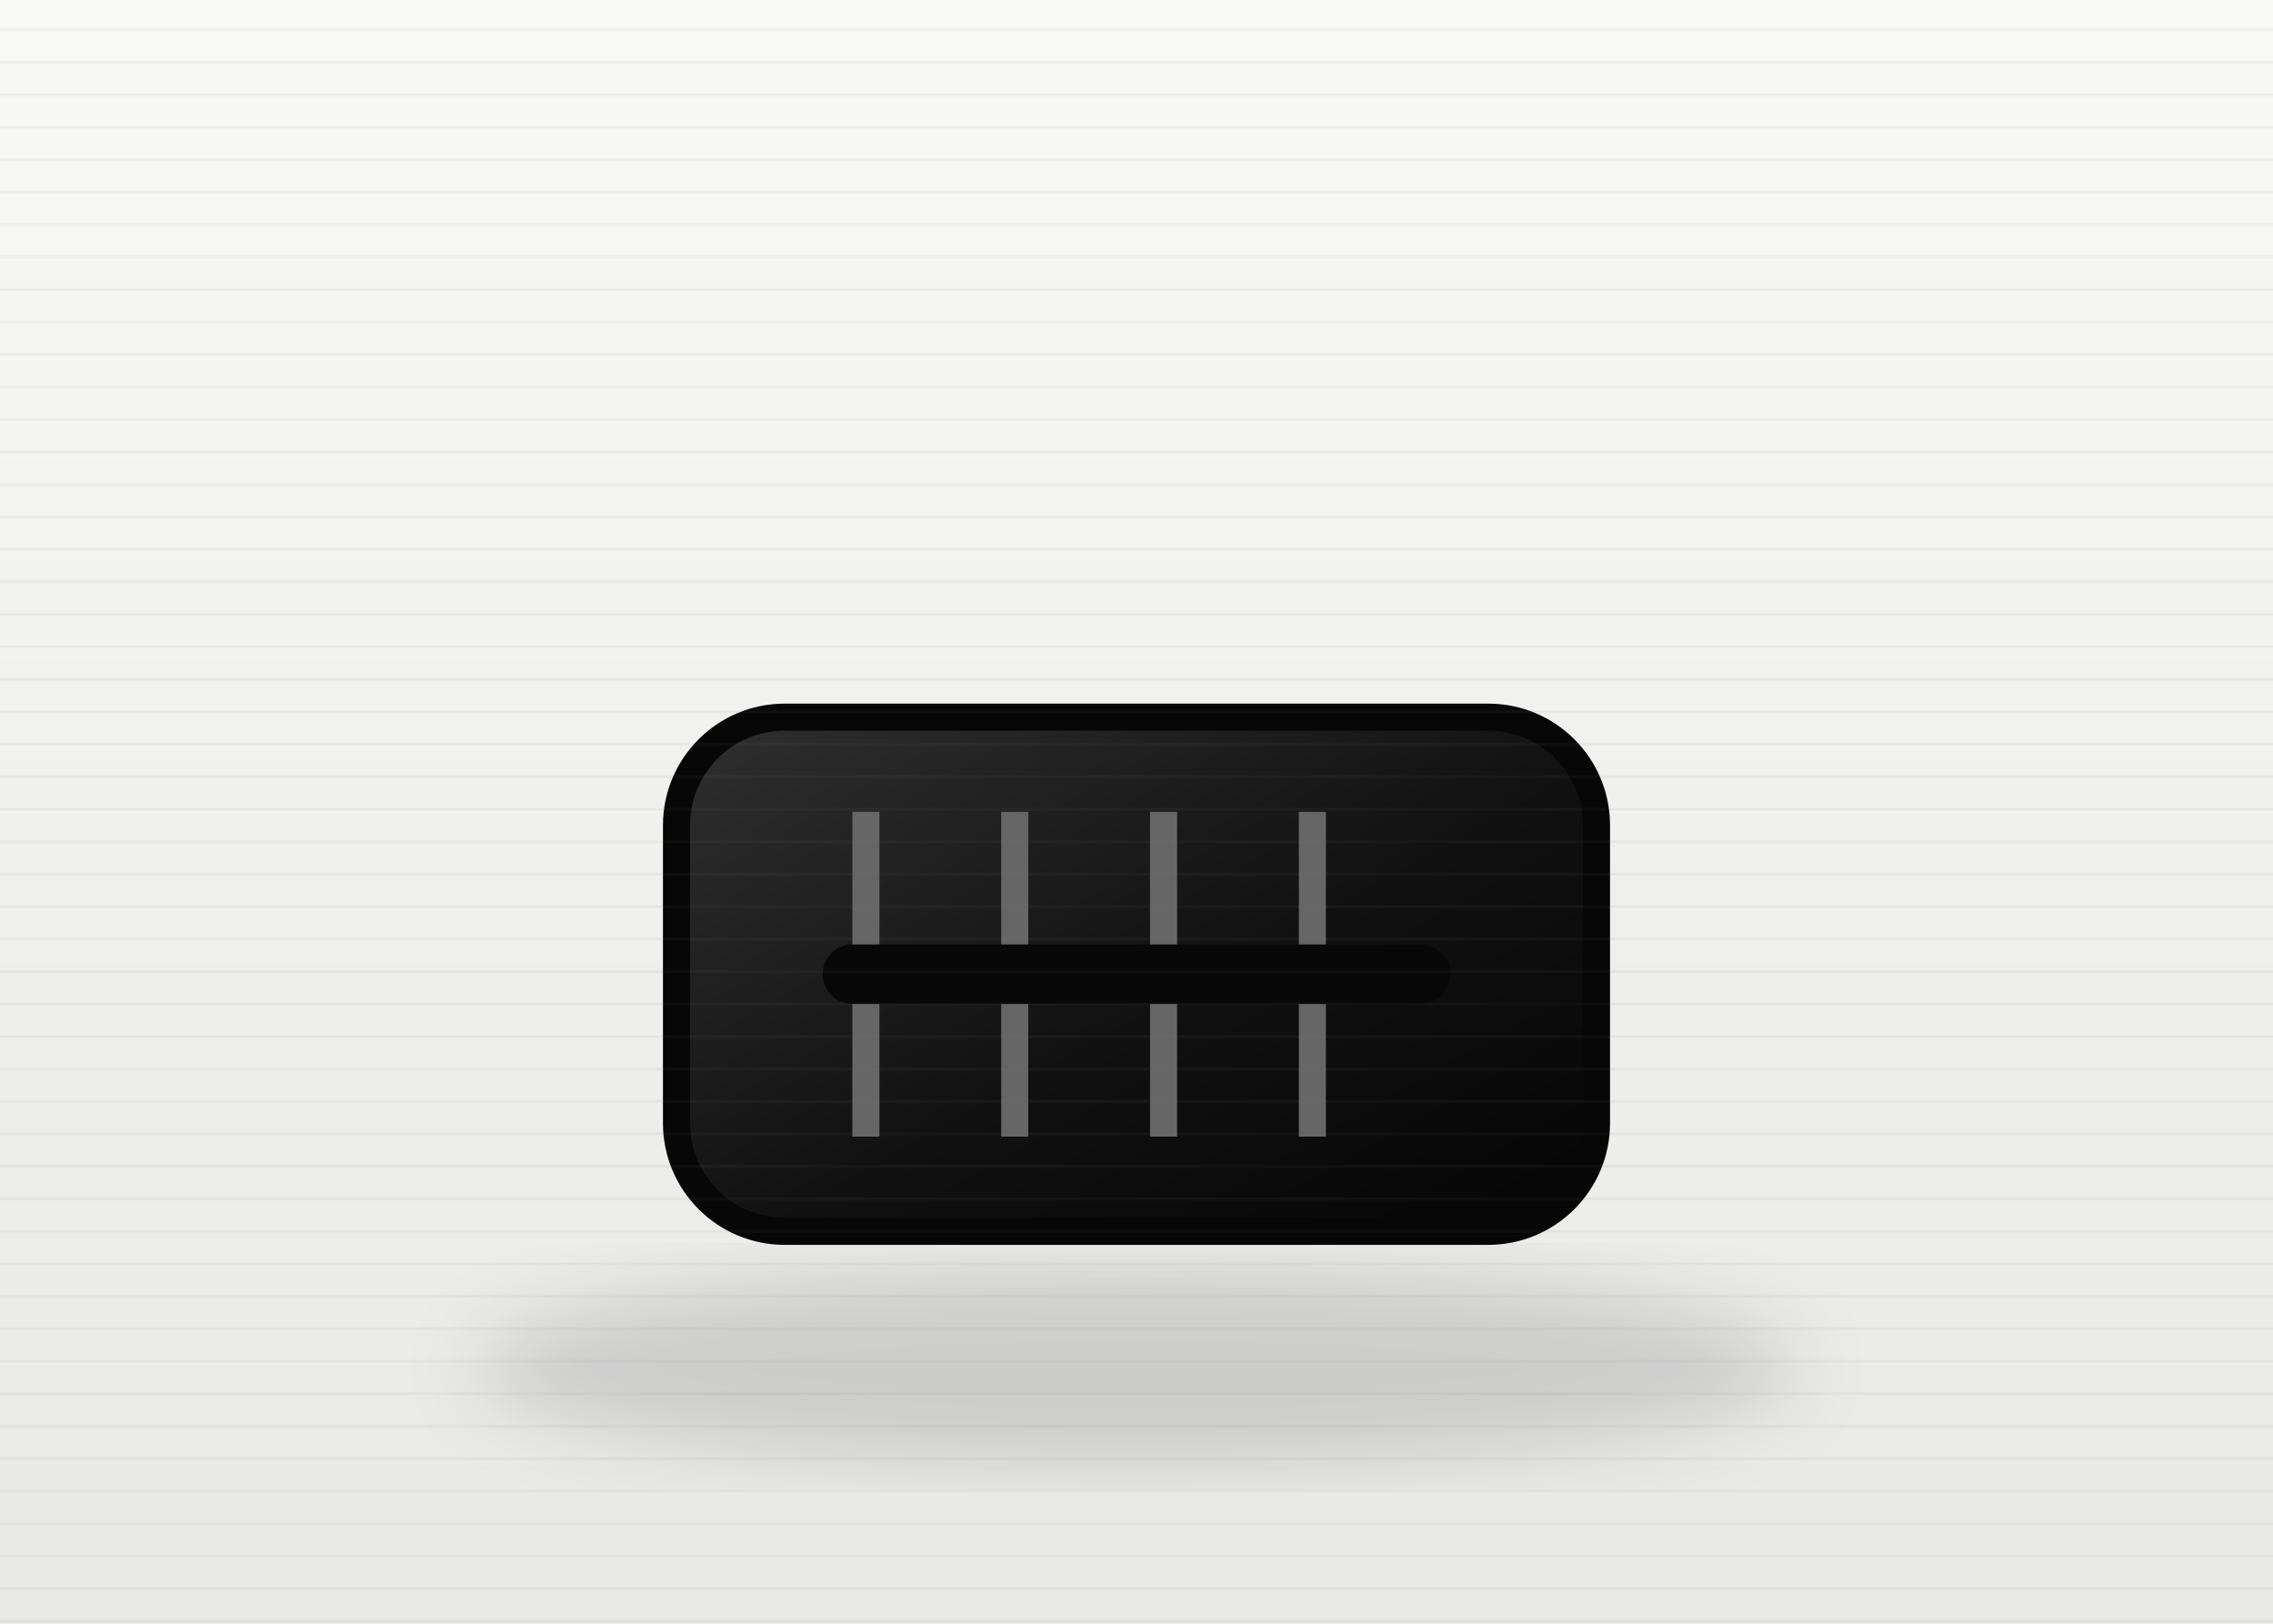
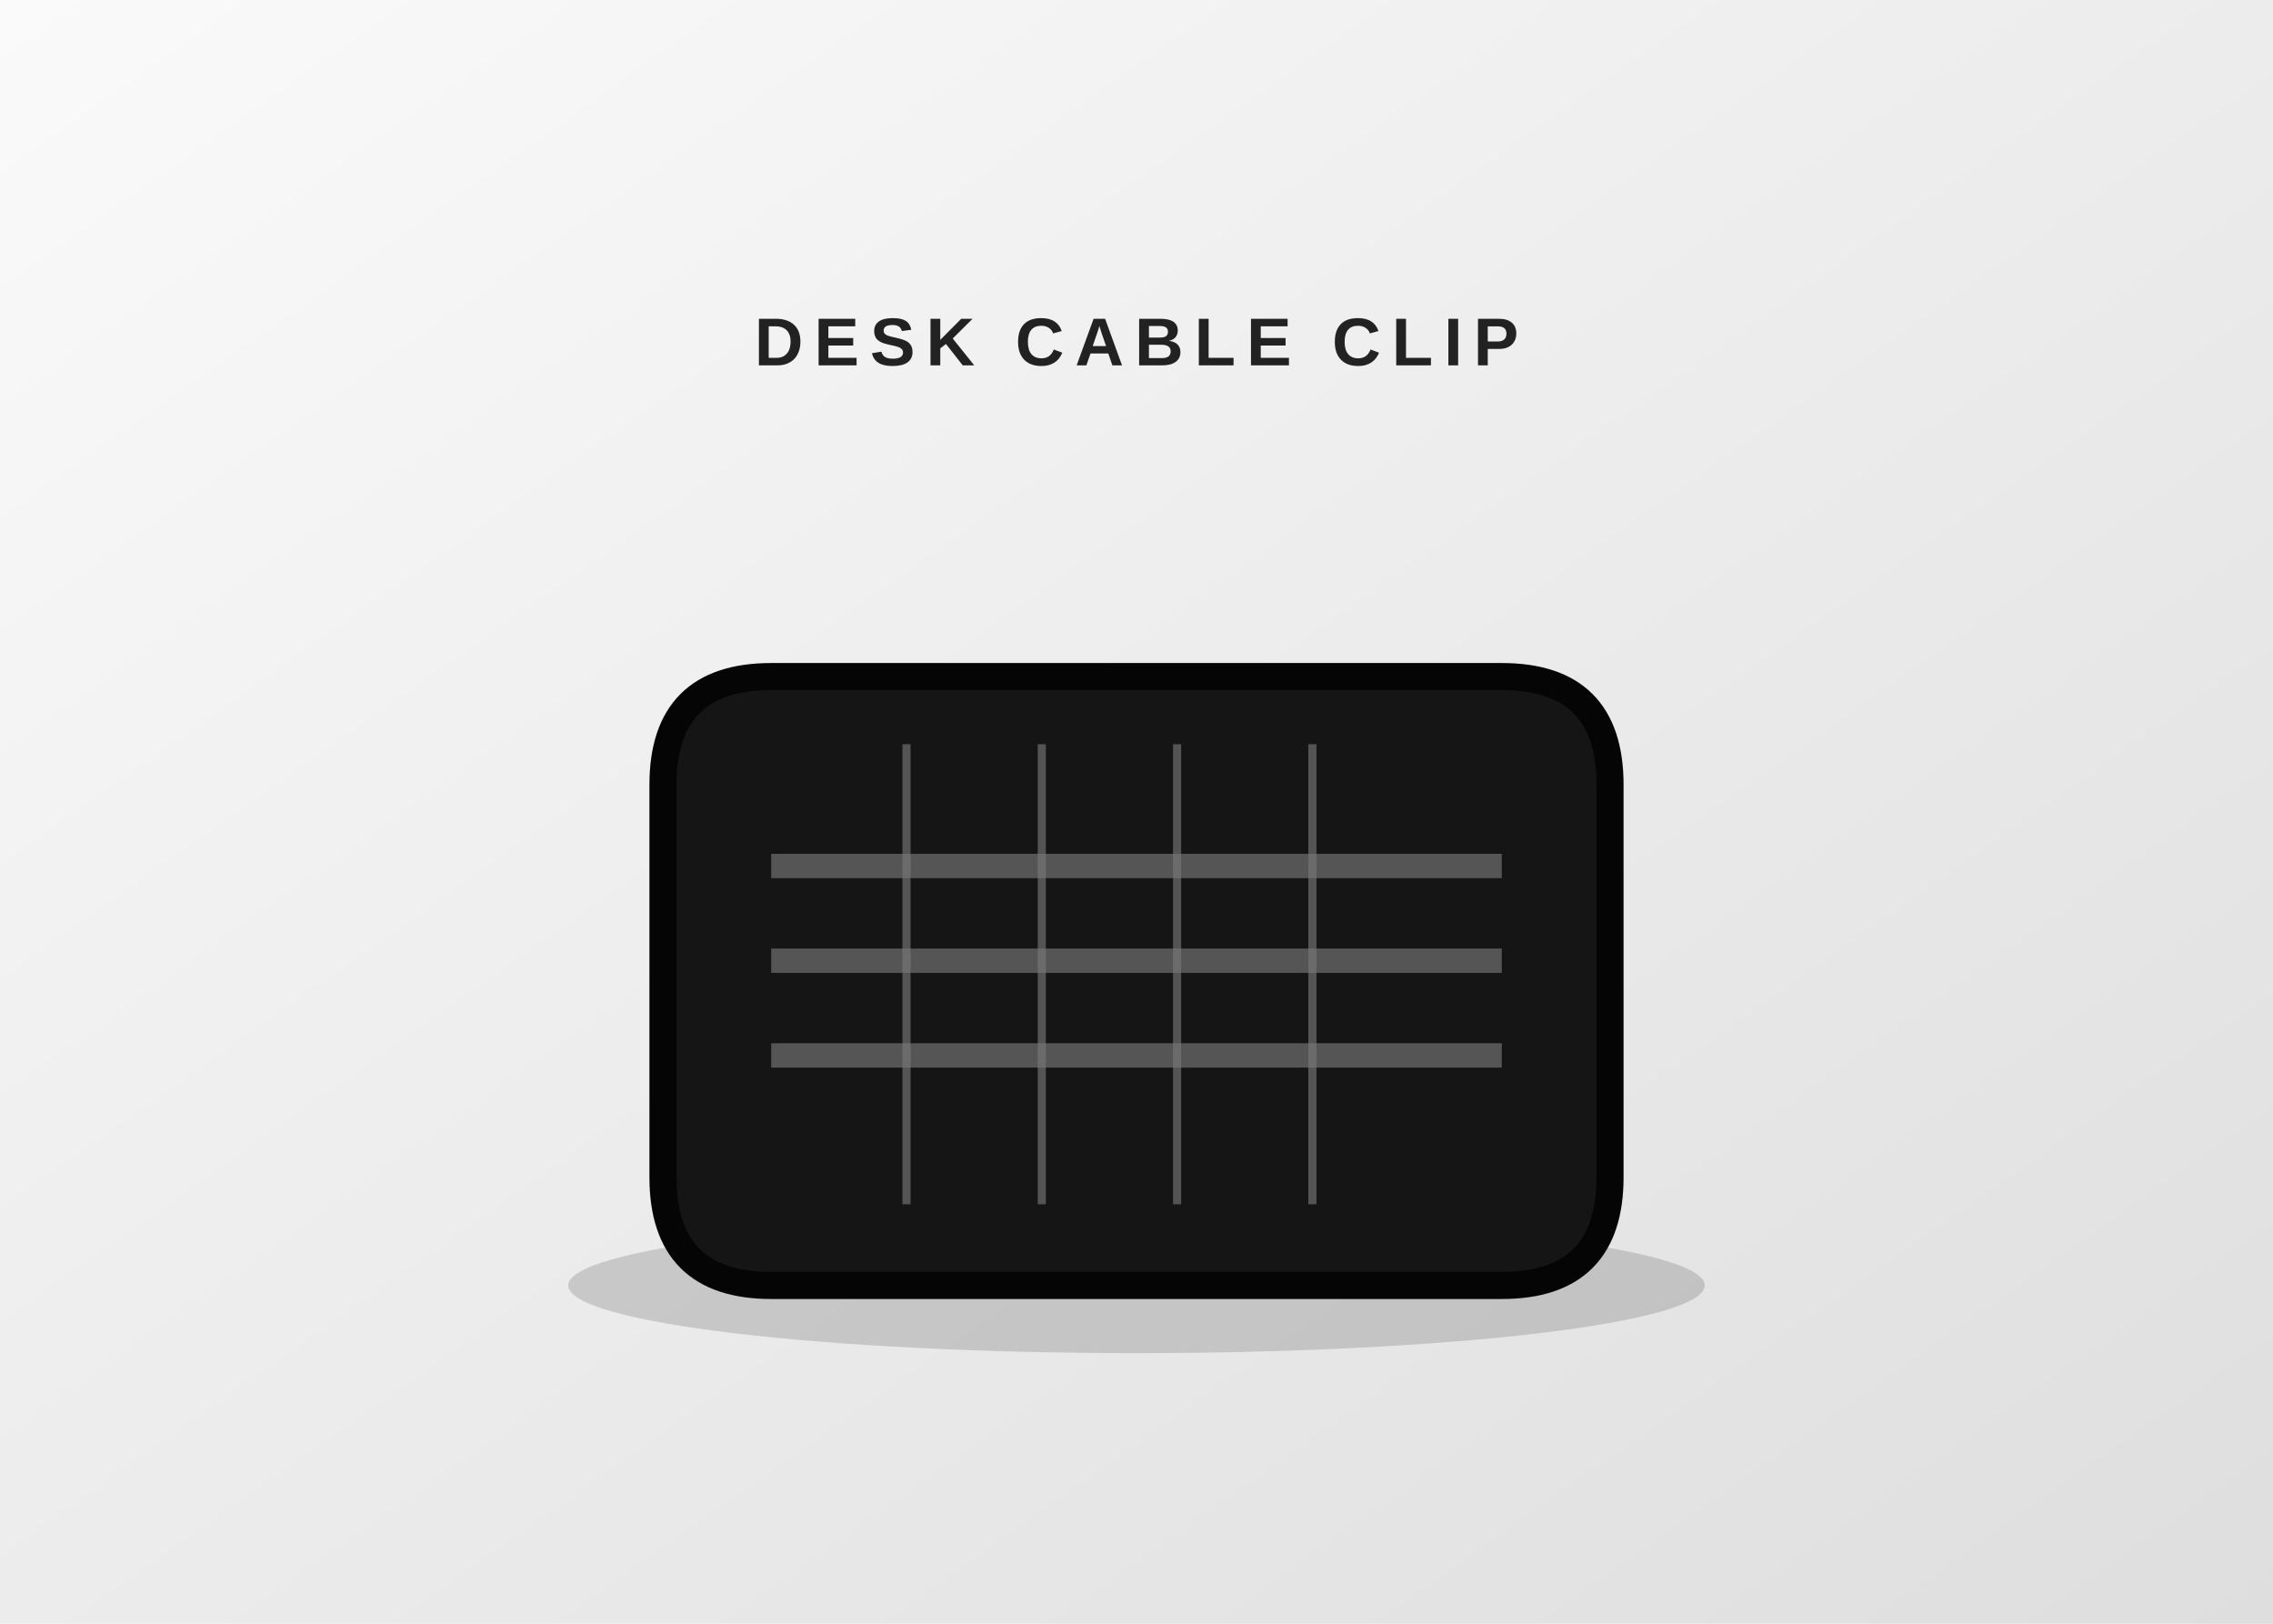
<svg xmlns="http://www.w3.org/2000/svg" viewBox="0 0 840 600">
  <defs>
-     <linearGradient id="bg" x1="0" y1="0" x2="0" y2="1">
-       <stop stop-color="#f8f8f7" />
-       <stop offset="1" stop-color="#e8e8e6" />
+     <linearGradient id="b" y2="1">
+       <stop stop-color="#fafafa" />
+       <stop offset="1" stop-color="#dedede" />
    </linearGradient>
-     <linearGradient id="black" x1="0" y1="0" x2="1" y2="1">
-       <stop stop-color="#303030" />
-       <stop offset=".55" stop-color="#111" />
-       <stop offset="1" stop-color="#050505" />
-     </linearGradient>
-     <linearGradient id="light" x1="0" y1="0" x2="0" y2="1">
-       <stop stop-color="#4a4a4a" />
-       <stop offset="1" stop-color="#202020" />
-     </linearGradient>
-     <filter id="shadow">
-       <feGaussianBlur stdDeviation="14" />
-     </filter>
-     <pattern id="layers" width="12" height="12" patternUnits="userSpaceOnUse">
-       <path d="M0 11H12" stroke="#777" stroke-width="1" opacity=".18" />
-     </pattern>
  </defs>
-   <rect width="840" height="600" fill="url(#bg)" />
-   <ellipse cx="420" cy="505" rx="245" ry="38" fill="#000" opacity=".13" filter="url(#shadow)" />
-   <rect x="250" y="265" width="340" height="190" rx="40" fill="url(#black)" stroke="#070707" stroke-width="10" />
-   <path d="M320 300v120M375 300v120M430 300v120M485 300v120" stroke="#666" stroke-width="10" />
-   <path d="M315 360h210" stroke="#080808" stroke-width="22" stroke-linecap="round" />
-   <rect width="840" height="600" fill="url(#layers)" opacity=".45" />
+   <rect width="840" height="600" fill="url(#b)" />
+   <ellipse cx="420" cy="475" rx="210" ry="25" fill="#000" opacity=".15" />
+   <path d="M245 290q0-40 40-40h270q40 0 40 40v145q0 40-40 40H285q-40 0-40-40z" fill="#151515" stroke="#050505" stroke-width="10" />
+   <path d="M285 320h270M285 355h270M285 390h270" stroke="#555" stroke-width="9" />
+   <path d="M335 275v170M385 275v170M435 275v170M485 275v170" stroke="#777" stroke-width="3" opacity=".65" />
+   <text x="420" y="135" text-anchor="middle" font-family="Arial" font-size="25" font-weight="700" letter-spacing="4" fill="#222">DESK CABLE CLIP</text>
</svg>
